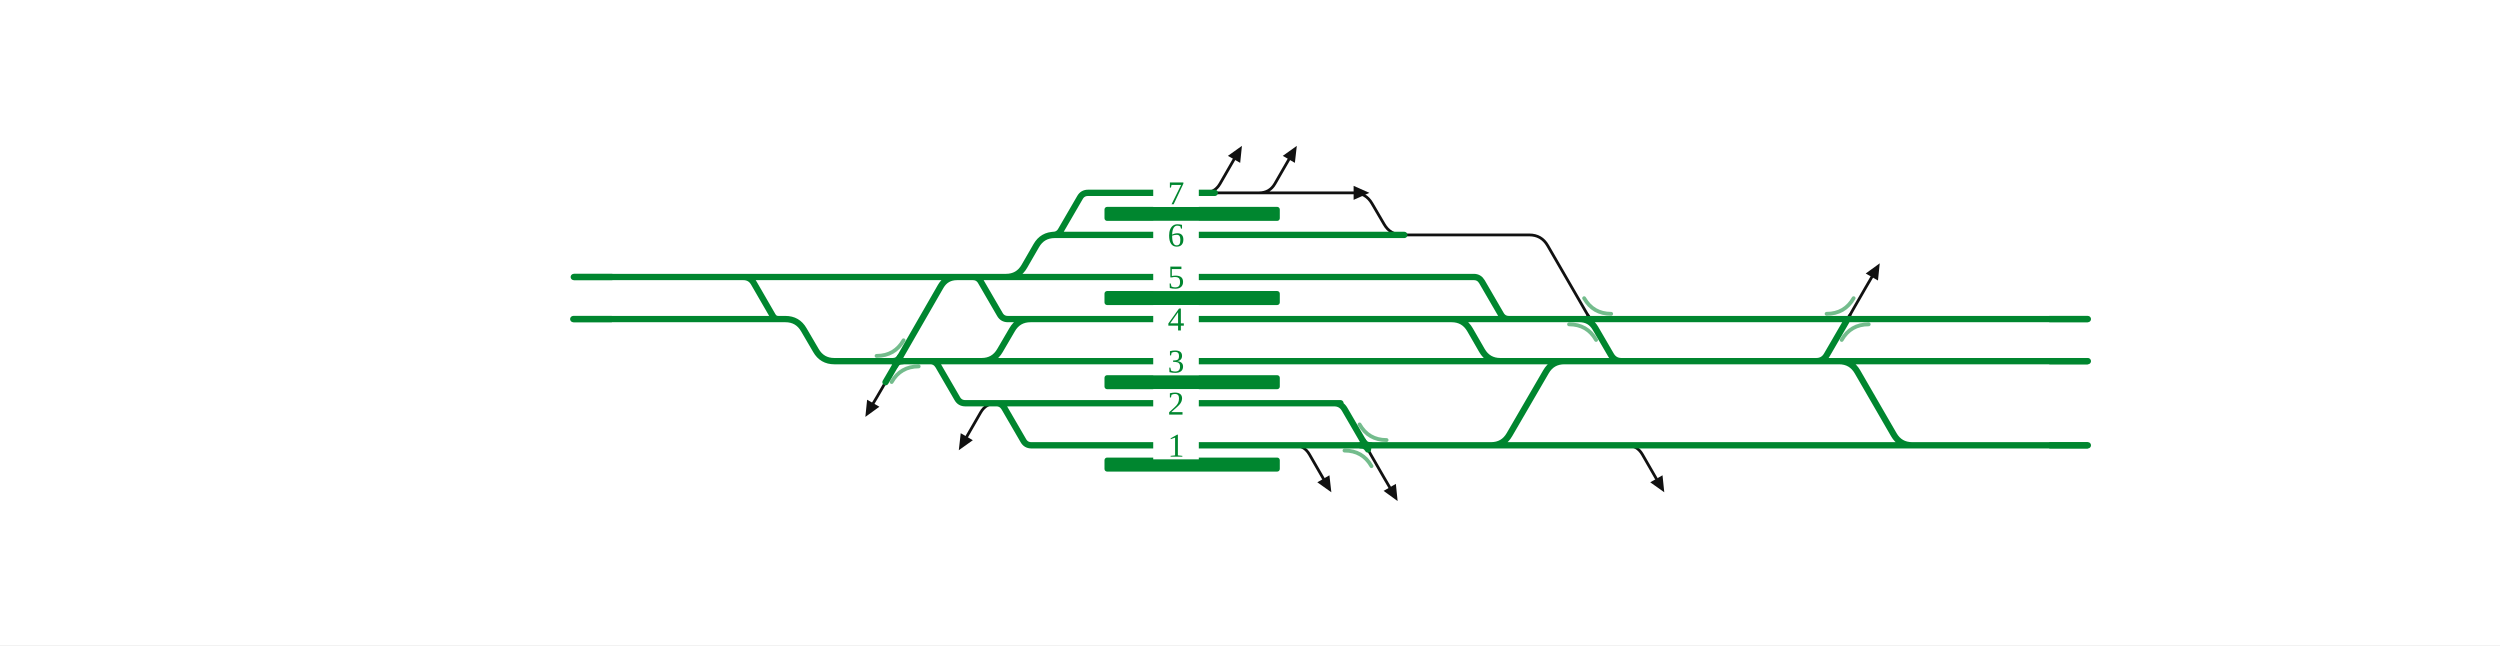
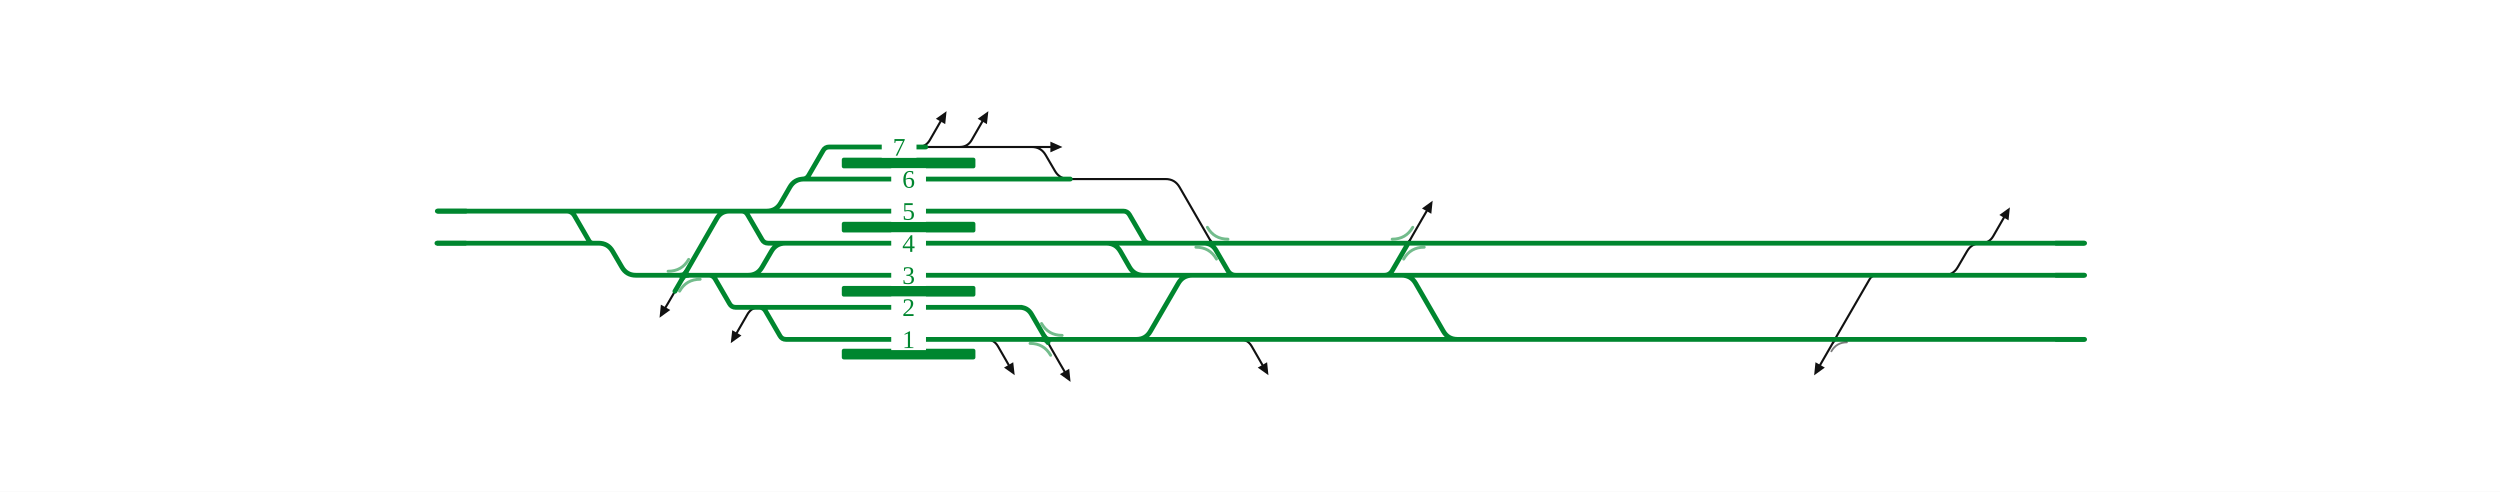
- <svg xmlns="http://www.w3.org/2000/svg" viewBox="0 0 1426 368" width="1426" height="368" font-family="Fira Sans, Source Sans 3, Helvetica, Arial, sans-serif">
+ <svg xmlns="http://www.w3.org/2000/svg" viewBox="0 0 1871 368" width="1871" height="368" font-family="Fira Sans, Source Sans 3, Helvetica, Arial, sans-serif">
  <rect width="100%" height="100%" fill="#fff" />
  <g fill="none" stroke-linecap="round" stroke-linejoin="round">
-     <path d="M724.2,110.0H762.2 M692.9,110.0H724.2 M762.2,110.0H771.1M771.1,110.0H772.1Q779.1,110.0 782.6,116.1L789.5,127.9Q793.0,134.0 800.0,134.0H801.0 M686.9,110.0Q692.9,110.0 695.9,104.8L703.9,90.9 M718.2,110.0Q724.2,110.0 727.2,104.8L735.2,90.9 M927.8,254.0Q933.8,254.0 936.8,259.2L944.8,273.1 M568.4,230.0Q562.4,230.0 559.4,235.2L551.4,249.1 M737.9,254.0Q743.9,254.0 746.9,259.2L754.9,273.1 M505.1,218.0L503.4,221.0Q501.6,224.0 499.9,227.0L498.1,230.0 M778.9,254.0L782.3,260.0Q785.8,266.0 789.2,272.0L792.7,278.0 M801.0,134.0L872.3,134.0Q879.3,134.0 882.8,140.1L907.0,182.0 M1053.9,182.0L1057.3,176.0Q1060.8,170.0 1064.2,164.0L1067.7,158.0" stroke="#111" stroke-width="1.6" />
+     <path d="M724.2,110.0H762.2 M692.9,110.0H724.2 M1453.7,206.0H1454.7Q1461.7,206.0 1465.2,199.9L1472.1,188.1Q1475.6,182.0 1482.6,182.0H1483.6 M762.2,110.0H771.1M771.1,110.0H772.1Q779.1,110.0 782.6,116.1L789.5,127.9Q793.0,134.0 800.0,134.0H801.0 M686.9,110.0Q692.9,110.0 695.9,104.8L703.9,90.9 M718.2,110.0Q724.2,110.0 727.2,104.8L735.2,90.9 M927.8,254.0Q933.8,254.0 936.8,259.2L944.8,273.1 M1482.7,182.0Q1488.7,182.0 1491.7,176.8L1499.7,162.9 M568.4,230.0Q562.4,230.0 559.4,235.2L551.4,249.1 M737.9,254.0Q743.9,254.0 746.9,259.2L754.9,273.1 M772.1,110.0H786.1 M505.1,218.0L503.4,221.0Q501.6,224.0 499.9,227.0L498.1,230.0 M782.9,254.0L786.3,260.0Q789.8,266.0 793.2,272.0L796.7,278.0 M801.0,134.0L872.3,134.0Q879.3,134.0 882.8,140.1L907.0,182.0 M1053.9,182.0L1057.3,176.0Q1060.8,170.0 1064.2,164.0L1067.7,158.0 M1407.9,206.0L1404.4,206.0Q1400.9,206.0 1399.2,209.0L1376.7,247.9Q1373.2,254.0 1369.7,260.1L1362.2,273.1" stroke="#111" stroke-width="1.6" />
    <path d="M905.6,179.6Q907.0,182.0 909.8,182.0" fill="none" stroke="#111" stroke-width="1.6" stroke-linecap="round" />
    <path d="M904.2,182.0Q907.0,182.0 908.4,184.4" fill="none" stroke="#111" stroke-width="1.6" stroke-linecap="round" />
    <path d="M1051.1,182.0Q1053.9,182.0 1055.3,179.6" fill="none" stroke="#111" stroke-width="1.6" stroke-linecap="round" />
    <path d="M1056.7,182.0Q1053.9,182.0 1052.5,184.4" fill="none" stroke="#111" stroke-width="1.6" stroke-linecap="round" />
-     <path d="M327.3,158.0H351.0 M600.6,134.0H600.6Q603.7,134.0 605.2,131.3L616.0,112.7Q617.5,110.0 620.6,110.0H620.6M620.6,110.0H654.6 M558.9,206.0H578.9 M655.0,206.0H854.8 M558.9,206.0H559.9Q566.9,206.0 570.4,199.9L577.3,188.1Q580.8,182.0 587.8,182.0H588.8 M554.9,158.0H572.8 M600.6,134.0H654.9 M568.3,230.0H568.3Q571.3,230.0 572.9,232.7L583.7,251.3Q585.2,254.0 588.3,254.0H588.3M588.3,254.0H655.1 M655.0,182.0H827.0 M572.8,158.0H573.8Q580.8,158.0 584.3,151.9L591.1,140.1Q594.6,134.0 601.6,134.0H602.6 M428.5,158.0H550.1 M827.0,182.0H860.7 M854.8,206.0H909.3 M568.3,230.0H655.0 M562.4,230.0H568.3 M530.6,206.0H530.6Q533.6,206.0 535.2,208.7L546.0,227.3Q547.5,230.0 550.6,230.0H550.6M550.6,230.0H562.4 M351.0,158.0H402.6 M402.6,158.0H410.6 M554.9,158.0H554.9Q558.0,158.0 559.5,160.7L570.3,179.3Q571.8,182.0 574.9,182.0H574.9M574.9,182.0H586.8 M572.8,158.0H654.9 M1048.0,206.0H1049.0Q1056.0,206.0 1059.5,212.1L1080.2,247.9Q1083.7,254.0 1090.7,254.0H1091.7 M743.9,254.0H764.6 M764.6,254.0H792.5 M848.9,254.0H850.5Q857.5,254.0 861.0,247.9L881.8,212.1Q885.3,206.0 892.3,206.0H909.3 M860.7,182.0H861.7 M861.7,182.0H907.4 M827.0,182.0H828.0Q835.0,182.0 838.5,188.1L845.3,199.9Q848.8,206.0 855.8,206.0H856.8 M792.5,254.0H796.5 M848.9,254.0H933.8 M933.8,254.0H1089.7 M955.1,206.0H1010.1 M907.4,182.0H908.7 M908.7,182.0H1049.3 M1049.3,182.0H1053.7 M1010.1,206.0H1048.0 M530.6,206.0H558.9 M410.6,158.0H428.5 M488.2,206.0H500.6 M842.9,254.0H848.9 M719.4,254.0H743.9 M719.3,230.0H764.6 M828.8,158.0H840.7M840.7,158.0H840.7Q843.7,158.0 845.3,160.7L856.1,179.3Q857.6,182.0 860.7,182.0H860.7 M654.6,110.0H692.9 M654.9,134.0H801.0 M654.9,158.0H828.8 M586.8,182.0H655.0 M578.9,206.0H655.0 M655.0,230.0H719.3 M655.1,254.0H719.4 M1089.7,254.0H1190.9 M1048.0,206.0H1190.9 M1053.7,182.0H1058.0 M1058.0,182.0H1190.9 M796.5,254.0H842.9 M550.1,158.0H554.9 M518.0,206.0H530.6 M500.6,206.0H518.0 M909.3,206.0H955.1 M327.0,182.0L448.0,182.0Q455.0,182.0 458.5,188.1L465.4,199.9Q468.9,206.0 475.9,206.0L490.0,206.0 M420.0,158.0L424.0,158.0Q428.0,158.0 430.0,161.5L440.8,180.2Q441.9,182.0 443.9,182.0L446.0,182.0 M552.0,158.0L545.9,158.0Q539.7,158.0 536.6,163.3L515.5,200.0Q512.0,206.0 508.6,212.0L505.1,218.0 M757.0,230.0L761.0,230.0Q765.0,230.0 767.0,233.5L778.9,254.0 M901.0,182.0Q907.0,182.0 910.0,187.2L918.9,202.5Q920.9,206.0 924.9,206.0L928.9,206.0 M1032.0,206.0L1036.0,206.0Q1040.0,206.0 1042.0,202.5L1053.9,182.0" stroke="#00862f" stroke-width="3.6" />
+     <path d="M1376.0,254.0Q1373.2,254.0 1371.8,256.4" fill="none" stroke="#111" stroke-width="1.6" stroke-linecap="round" />
+     <path d="M327.3,158.0H351.0 M600.6,134.0H600.6Q603.7,134.0 605.2,131.3L616.0,112.7Q617.5,110.0 620.6,110.0H620.6M620.6,110.0H654.6 M558.9,206.0H578.9 M655.0,206.0H854.8 M558.9,206.0H559.9Q566.9,206.0 570.4,199.9L577.3,188.1Q580.8,182.0 587.8,182.0H588.8 M554.9,158.0H572.8 M600.6,134.0H654.9 M568.3,230.0H568.3Q571.3,230.0 572.9,232.7L583.7,251.3Q585.2,254.0 588.3,254.0H588.3M588.3,254.0H655.1 M655.0,182.0H827.0 M572.8,158.0H573.8Q580.8,158.0 584.3,151.9L591.1,140.1Q594.6,134.0 601.6,134.0H602.6 M428.5,158.0H550.1 M827.0,182.0H860.7 M854.8,206.0H909.3 M1095.8,206.0H1260.7 M1373.2,254.0H1382.1 M1382.1,254.0H1560.1 M568.3,230.0H655.0 M562.4,230.0H568.3 M530.6,206.0H530.6Q533.6,206.0 535.2,208.7L546.0,227.3Q547.5,230.0 550.6,230.0H550.6M550.6,230.0H562.4 M1260.6,182.0H1481.6 M1481.6,182.0H1488.7 M351.0,158.0H402.6 M402.6,158.0H410.6 M554.9,158.0H554.9Q558.0,158.0 559.5,160.7L570.3,179.3Q571.8,182.0 574.9,182.0H574.9M574.9,182.0H586.8 M572.8,158.0H654.9 M1048.0,206.0H1049.0Q1056.0,206.0 1059.5,212.1L1080.2,247.9Q1083.7,254.0 1090.7,254.0H1091.7 M1095.8,254.0H1261.0 M743.9,254.0H764.6 M764.6,254.0H792.5 M848.9,254.0H850.5Q857.5,254.0 861.0,247.9L881.8,212.1Q885.3,206.0 892.3,206.0H909.3 M860.7,182.0H861.7 M861.7,182.0H907.4 M827.0,182.0H828.0Q835.0,182.0 838.5,188.1L845.3,199.9Q848.8,206.0 855.8,206.0H856.8 M792.5,254.0H796.5 M848.9,254.0H933.8 M933.8,254.0H1089.7 M955.1,206.0H1010.1 M907.4,182.0H908.7 M908.7,182.0H1049.3 M1049.3,182.0H1053.7 M1010.1,206.0H1048.0 M1095.8,182.0H1260.6 M530.6,206.0H558.9 M410.6,158.0H428.5 M488.2,206.0H500.6 M1453.7,206.0H1560.1 M1448.5,206.0H1453.7 M1260.7,206.0H1448.5 M1261.0,254.0H1373.2 M842.9,254.0H848.9 M719.4,254.0H743.9 M719.3,230.0H764.6 M828.8,158.0H840.7M840.7,158.0H840.7Q843.7,158.0 845.3,160.7L856.1,179.3Q857.6,182.0 860.7,182.0H860.7 M654.6,110.0H692.9 M654.9,134.0H801.0 M654.9,158.0H828.8 M586.8,182.0H655.0 M578.9,206.0H655.0 M655.0,230.0H719.3 M655.1,254.0H719.4 M1488.7,182.0H1560.1 M1089.7,254.0H1095.8 M1048.0,206.0H1095.8 M1053.7,182.0H1058.0 M1058.0,182.0H1095.8 M796.5,254.0H842.9 M550.1,158.0H554.9 M518.0,206.0H530.6 M500.6,206.0H518.0 M909.3,206.0H955.1 M327.0,182.0L448.0,182.0Q455.0,182.0 458.5,188.1L465.4,199.9Q468.9,206.0 475.9,206.0L490.0,206.0 M420.0,158.0L424.0,158.0Q428.0,158.0 430.0,161.5L440.8,180.2Q441.9,182.0 443.9,182.0L446.0,182.0 M552.0,158.0L545.9,158.0Q539.7,158.0 536.6,163.3L515.5,200.0Q512.0,206.0 508.6,212.0L505.1,218.0 M757.0,230.0L763.0,230.0Q769.0,230.0 772.0,235.2L782.9,254.0 M901.0,182.0Q907.0,182.0 910.0,187.2L918.9,202.5Q920.9,206.0 924.9,206.0L928.9,206.0 M1032.0,206.0L1036.0,206.0Q1040.0,206.0 1042.0,202.5L1053.9,182.0" stroke="#00862f" stroke-width="3.6" />
    <path d="M509.2,206.0Q512.0,206.0 513.4,203.6" fill="none" stroke="#00862f" stroke-width="3.6" stroke-linecap="round" />
    <path d="M514.8,206.0Q512.0,206.0 510.6,208.4" fill="none" stroke="#00862f" stroke-width="3.6" stroke-linecap="round" />
-     <path d="M777.5,251.6Q778.9,254.0 781.7,254.0" fill="none" stroke="#00862f" stroke-width="3.6" stroke-linecap="round" />
-     <path d="M776.1,254.0Q778.9,254.0 780.3,256.4" fill="none" stroke="#00862f" stroke-width="3.6" stroke-linecap="round" />
+     <path d="M781.5,251.6Q782.9,254.0 785.7,254.0" fill="none" stroke="#00862f" stroke-width="3.6" stroke-linecap="round" />
+     <path d="M780.1,254.0Q782.9,254.0 784.3,256.4" fill="none" stroke="#00862f" stroke-width="3.6" stroke-linecap="round" />
  </g>
  <rect x="630.0" y="261.0" width="100.0" height="8" rx="1.5" fill="#00862f" />
  <rect x="630.0" y="214.0" width="100.0" height="8" rx="1.5" fill="#00862f" />
  <rect x="630.0" y="166.0" width="100.0" height="8" rx="1.5" fill="#00862f" />
  <rect x="630.0" y="118.0" width="100.0" height="8" rx="1.5" fill="#00862f" />
  <path d="M500.0,203.0Q510.3,203.0 515.4,194.1" fill="none" stroke="#00862f" stroke-opacity="0.55" stroke-width="2.2" stroke-linecap="round" />
  <path d="M524.0,209.0Q513.7,209.0 508.6,217.9" fill="none" stroke="#00862f" stroke-opacity="0.55" stroke-width="2.2" stroke-linecap="round" />
-   <path d="M775.5,242.1Q780.6,251.0 790.9,251.0" fill="none" stroke="#00862f" stroke-opacity="0.55" stroke-width="2.2" stroke-linecap="round" />
-   <path d="M766.9,257.0Q777.2,257.0 782.3,265.9" fill="none" stroke="#00862f" stroke-opacity="0.55" stroke-width="2.2" stroke-linecap="round" />
+   <path d="M779.5,242.1Q784.6,251.0 794.9,251.0" fill="none" stroke="#00862f" stroke-opacity="0.55" stroke-width="2.2" stroke-linecap="round" />
+   <path d="M770.9,257.0Q781.2,257.0 786.3,265.9" fill="none" stroke="#00862f" stroke-opacity="0.55" stroke-width="2.2" stroke-linecap="round" />
  <path d="M903.6,170.1Q908.7,179.0 919.0,179.0" fill="none" stroke="#00862f" stroke-opacity="0.55" stroke-width="2.2" stroke-linecap="round" />
  <path d="M895.0,185.0Q905.3,185.0 910.4,193.9" fill="none" stroke="#00862f" stroke-opacity="0.55" stroke-width="2.2" stroke-linecap="round" />
  <path d="M1041.9,179.0Q1052.2,179.0 1057.3,170.1" fill="none" stroke="#00862f" stroke-opacity="0.55" stroke-width="2.2" stroke-linecap="round" />
  <path d="M1065.9,185.0Q1055.6,185.0 1050.5,193.9" fill="none" stroke="#00862f" stroke-opacity="0.55" stroke-width="2.2" stroke-linecap="round" />
-   <path d="M708.4,83.2L707.4,92.9L700.4,88.9Z" fill="#111" />
-   <path d="M739.7,83.2L738.6,92.9L731.7,88.9Z" fill="#111" />
-   <path d="M949.3,280.8L941.3,275.1L948.3,271.1Z" fill="#111" />
-   <path d="M546.9,256.8L548.0,247.1L554.9,251.1Z" fill="#111" />
-   <path d="M759.4,280.8L751.4,275.1L758.3,271.1Z" fill="#111" />
-   <path d="M493.6,237.8L494.6,228.0L501.6,232.0Z" fill="#111" />
-   <path d="M797.2,285.8L789.2,280.0L796.2,276.0Z" fill="#111" />
-   <path d="M1072.2,150.2L1071.2,160.0L1064.2,156.0Z" fill="#111" />
-   <path d="M772.1,106.0L781.1,110.0L772.1,114.0Z" fill="#111" />
-   <rect x="657.8" y="150.0" width="26" height="16" fill="#fff" />
-   <text x="670.8" y="164.5" font-size="19" text-anchor="middle" fill="#00862f">5</text>
-   <rect x="657.8" y="102.0" width="26" height="16" fill="#fff" />
-   <text x="670.8" y="116.5" font-size="19" text-anchor="middle" fill="#00862f">7</text>
-   <rect x="657.8" y="198.0" width="26" height="16" fill="#fff" />
-   <text x="670.8" y="212.5" font-size="19" text-anchor="middle" fill="#00862f">3</text>
-   <rect x="657.8" y="126.0" width="26" height="16" fill="#fff" />
-   <text x="670.8" y="140.5" font-size="19" text-anchor="middle" fill="#00862f">6</text>
-   <rect x="657.8" y="246.0" width="26" height="16" fill="#fff" />
-   <text x="670.8" y="260.5" font-size="19" text-anchor="middle" fill="#00862f">1</text>
-   <rect x="657.8" y="174.0" width="26" height="16" fill="#fff" />
-   <text x="670.8" y="188.5" font-size="19" text-anchor="middle" fill="#00862f">4</text>
-   <rect x="657.8" y="222.0" width="26" height="16" fill="#fff" />
-   <text x="670.8" y="236.5" font-size="19" text-anchor="middle" fill="#00862f">2</text>
+   <path d="M1382.2,256.2Q1374.5,256.2 1370.6,262.9" fill="none" stroke="#111" stroke-opacity="0.55" stroke-width="1.4" stroke-linecap="round" />
+   <path d="M708.4,83.2L707.4,92.9L700.4,88.9Z" fill="#111" data-pfeil="0" />
+   <path d="M739.7,83.2L738.6,92.9L731.7,88.9Z" fill="#111" data-pfeil="1" />
+   <path d="M949.3,280.8L941.3,275.1L948.3,271.1Z" fill="#111" data-pfeil="2" />
+   <path d="M1504.2,155.2L1503.2,164.9L1496.3,160.9Z" fill="#111" data-pfeil="3" />
+   <path d="M546.9,256.8L548.0,247.1L554.9,251.1Z" fill="#111" data-pfeil="4" />
+   <path d="M759.4,280.8L751.4,275.1L758.3,271.1Z" fill="#111" data-pfeil="5" />
+   <path d="M493.6,237.8L494.6,228.0L501.6,232.0Z" fill="#111" data-pfeil="6" />
+   <path d="M801.2,285.8L793.2,280.0L800.2,276.0Z" fill="#111" data-pfeil="7" />
+   <path d="M1072.2,150.2L1071.2,160.0L1064.2,156.0Z" fill="#111" data-pfeil="8" />
+   <path d="M1357.7,280.9L1358.7,271.1L1365.7,275.1Z" fill="#111" data-pfeil="9" />
+   <path d="M786.1,106.0L795.1,110.0L786.1,114.0Z" fill="#111" data-pfeil="10" />
+   <rect x="667.0" y="150.0" width="26" height="16" fill="#fff" />
+   <text x="680.0" y="164.5" font-size="19" text-anchor="middle" fill="#00862f">5</text>
+   <rect x="659.9" y="102.0" width="26" height="16" fill="#fff" />
+   <text x="672.9" y="116.5" font-size="19" text-anchor="middle" fill="#00862f">7</text>
+   <rect x="667.0" y="198.0" width="26" height="16" fill="#fff" />
+   <text x="680.0" y="212.5" font-size="19" text-anchor="middle" fill="#00862f">3</text>
+   <rect x="667.0" y="126.0" width="26" height="16" fill="#fff" />
+   <text x="680.0" y="140.5" font-size="19" text-anchor="middle" fill="#00862f">6</text>
+   <rect x="667.0" y="246.0" width="26" height="16" fill="#fff" />
+   <text x="680.0" y="260.5" font-size="19" text-anchor="middle" fill="#00862f">1</text>
+   <rect x="667.0" y="174.0" width="26" height="16" fill="#fff" />
+   <text x="680.0" y="188.5" font-size="19" text-anchor="middle" fill="#00862f">4</text>
+   <rect x="667.0" y="222.0" width="26" height="16" fill="#fff" />
+   <text x="680.0" y="236.5" font-size="19" text-anchor="middle" fill="#00862f">2</text>
  <path d="M349.3,158.0H327.3" stroke="#00862f" stroke-width="3.6" fill="none" />
  <path d="M349.0,182.0H327.0" stroke="#00862f" stroke-width="3.6" fill="none" />
-   <path d="M1168.9,254.0H1190.9" stroke="#00862f" stroke-width="3.6" fill="none" />
-   <path d="M1168.9,206.0H1190.9" stroke="#00862f" stroke-width="3.6" fill="none" />
-   <path d="M1168.9,182.0H1190.9" stroke="#00862f" stroke-width="3.6" fill="none" />
+   <path d="M1538.1,254.0H1560.1" stroke="#00862f" stroke-width="3.6" fill="none" />
+   <path d="M1538.1,206.0H1560.1" stroke="#00862f" stroke-width="3.6" fill="none" />
+   <path d="M1538.1,182.0H1560.1" stroke="#00862f" stroke-width="3.6" fill="none" />
</svg>
